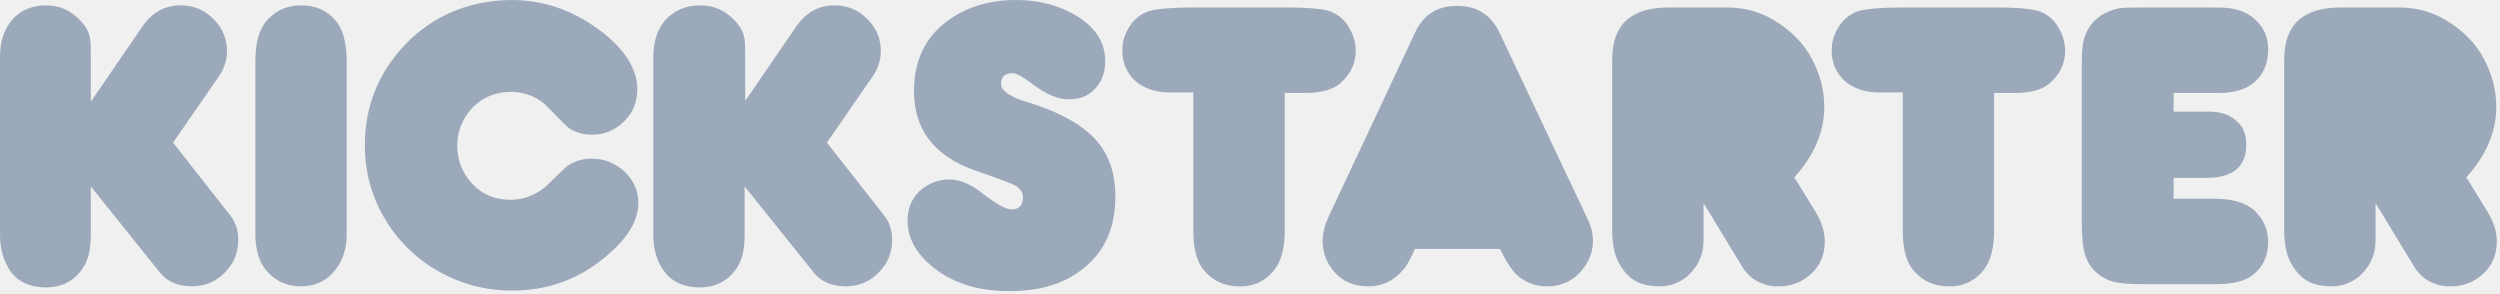
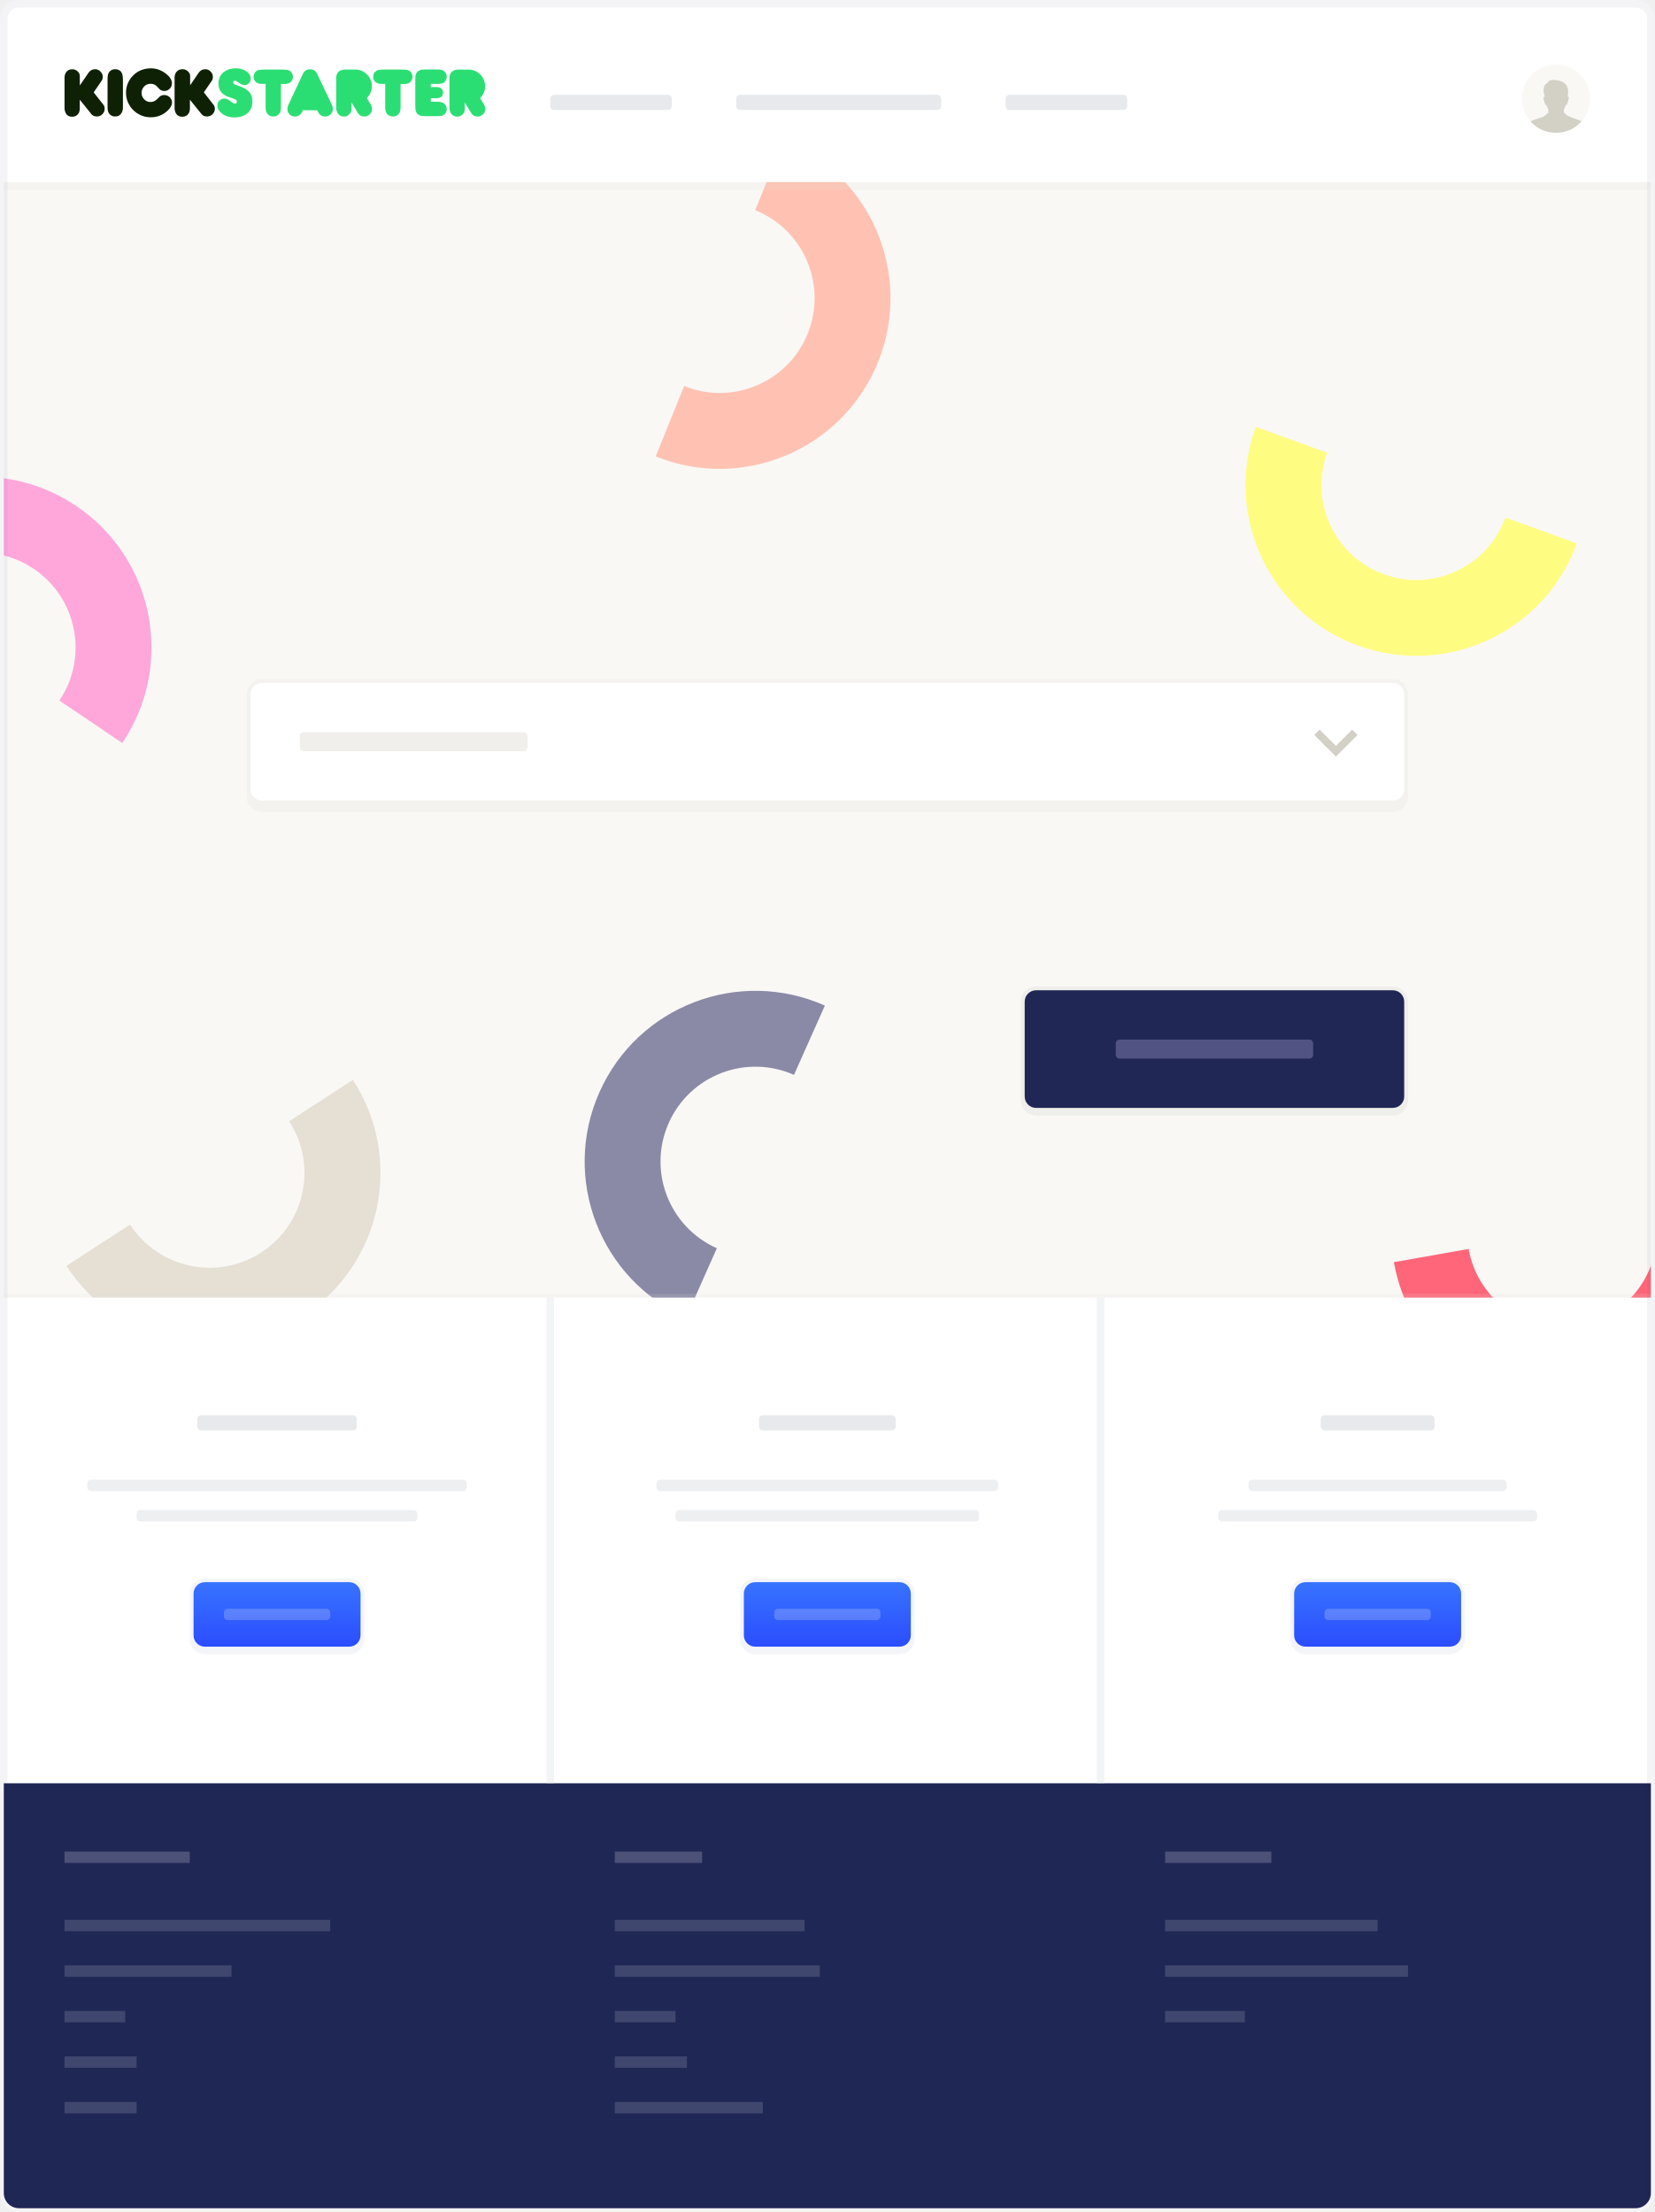
- <svg xmlns="http://www.w3.org/2000/svg" viewBox="0 0 468 55">
-   <path fill="#9BA9BB" fill-rule="evenodd" d="M17.1 18.9l9.6-14C28.5 2.3 30.9 1 33.8 1c2.4 0 4.4.8 6.1 2.5a8.26 8.26 0 0 1 1.2 10.6l-8.7 12.6L43 40.2c1.1 1.3 1.6 2.9 1.6 4.7 0 2.4-.8 4.4-2.5 6.1a8.32 8.32 0 0 1-6.1 2.6c-2.6 0-4.6-.8-6-2.5L17 34.9v9c0 2.6-.4 4.5-1.3 6-1.6 2.6-4 3.9-7.1 3.9-2.8 0-5-.9-6.5-2.8C.7 49 0 46.7 0 43.8V10.6c0-2.7.7-5 2.2-6.8C3.7 2 5.9 1 8.6 1c2.6 0 4.7 1 6.4 2.8 1 1 1.6 2.1 1.8 3.1.2.7.2 1.9.2 3.7v8.3h.1zm47.8-7.3v32.1c0 2.8-.7 5.1-2.2 6.9-1.5 2-3.7 3-6.4 3-2.5 0-4.6-.9-6.3-2.8-1.4-1.5-2.2-3.9-2.2-7.1V11.6c0-3.6.7-6.2 2.2-7.8C51.7 1.9 53.8 1 56.4 1c2.6 0 4.7.9 6.3 2.7 1.5 1.7 2.2 4.3 2.2 7.9zM95.7 0c6.3 0 12.1 2.1 17.4 6.3 4.1 3.3 6.2 6.8 6.2 10.4 0 3-1.3 5.4-3.8 7.1-1.4 1-3 1.4-4.7 1.4-1.4 0-2.7-.3-4-1-.5-.3-1.8-1.6-3.9-3.8a9.54 9.54 0 0 0-7.3-3.2c-2.8 0-5.2 1-7.1 2.9-1.9 2-2.9 4.4-2.9 7.2s1 5.2 2.9 7.2 4.3 2.9 7.1 2.9c2.3 0 4.5-.8 6.5-2.4 1.2-1.2 2.5-2.4 3.7-3.6 1.3-1.1 3-1.7 5-1.7 2.3 0 4.3.8 6.1 2.4 1.7 1.6 2.6 3.6 2.6 5.9 0 3.2-1.9 6.4-5.6 9.6-5.2 4.6-11.2 6.8-18.1 6.8-4.2 0-8.2-.9-12-2.7-4.7-2.3-8.5-5.6-11.3-10-2.8-4.4-4.2-9.2-4.2-14.5 0-7.8 2.9-14.5 8.7-20C82.1 2.5 88.3.1 95.7 0zm43.8 18.9l9.6-14c1.8-2.6 4.2-3.9 7.1-3.9 2.4 0 4.4.8 6.1 2.5a8.26 8.26 0 0 1 1.2 10.6l-8.7 12.6 10.6 13.5c1.1 1.3 1.6 2.9 1.6 4.7 0 2.4-.8 4.4-2.5 6.1a8.32 8.32 0 0 1-6.1 2.6c-2.6 0-4.6-.8-6-2.5l-13-16.2v9c0 2.6-.4 4.5-1.3 6-1.6 2.6-4 3.9-7.1 3.9-2.8 0-5-.9-6.5-2.8-1.4-1.7-2.2-4.1-2.2-6.9V10.6c0-2.7.7-5 2.2-6.8C126.2 2 128.3 1 131 1c2.6 0 4.7.9 6.5 2.8 1 1 1.6 2.1 1.8 3.1.2.7.2 1.9.2 3.7v8.3zm38.2 14.7c1.9 0 3.9.8 6.1 2.5 2.7 2.1 4.5 3.1 5.5 3.1 1.5 0 2.2-.8 2.2-2.3 0-.8-.4-1.5-1.3-2.1-.5-.3-3-1.3-7.7-2.9-7.6-2.7-11.4-7.6-11.4-14.9 0-5.5 2-9.8 6-12.9C180.7 1.4 185 0 190.2 0c4.5 0 8.4 1.1 11.7 3.2 3.3 2.1 5 4.9 5 8.3 0 2-.6 3.7-1.9 5.1-1.3 1.4-2.9 2-4.9 2-2.1 0-4.4-1-7-3-1.6-1.2-2.8-1.9-3.6-1.9-1.4 0-2.1.7-2.1 2s1.7 2.5 5.2 3.5c4.8 1.5 8.4 3.3 11 5.5 3.5 2.9 5.2 6.9 5.2 12.1 0 5.7-1.9 10.1-5.8 13.3-3.6 3-8.3 4.4-14.1 4.4-5.8 0-10.6-1.5-14.4-4.6-3-2.5-4.6-5.3-4.6-8.6 0-2.2.7-4 2.2-5.5 1.6-1.4 3.4-2.2 5.6-2.2zm45.7-16.3h-4.5c-2.5 0-4.6-.7-6.2-2a7.44 7.44 0 0 1-2.6-5.9c0-1.5.4-2.9 1.2-4.2.8-1.4 1.9-2.3 3.2-2.9 1.3-.6 4.4-.9 9.3-.9H241c4.2 0 7 .3 8.2.8 1.4.6 2.5 1.5 3.3 2.9a8.6 8.6 0 0 1 1.3 4.3c0 2.4-.9 4.4-2.8 6.1-1.3 1.2-3.5 1.9-6.6 1.9h-3.9v25.8c0 2.8-.5 5-1.4 6.5a7.8 7.8 0 0 1-7 3.9c-3.1 0-5.4-1.2-7.1-3.5-1-1.5-1.6-3.7-1.6-6.7V17.3zm41.5 29.2c-.8 1.9-1.6 3.4-2.5 4.3a8.07 8.07 0 0 1-6.3 2.8c-3 0-5.4-1.2-7-3.6-1-1.4-1.5-3.1-1.5-4.9 0-1.5.4-3 1.1-4.5l16.2-34.5c1.6-3.4 4.2-5 7.9-5s6.4 1.7 8 5.2L297.2 41c.7 1.4 1 2.8 1 4.1 0 2-.7 3.8-2 5.4a8.06 8.06 0 0 1-6.6 3.1c-2.2 0-4-.7-5.5-2-1.1-1-2.2-2.7-3.3-5h-15.9v-.1zm71-13.3l4 6.5c1.1 1.8 1.7 3.6 1.7 5.5 0 2.4-.8 4.4-2.5 6a8.53 8.53 0 0 1-6.1 2.4 7.7 7.7 0 0 1-7-3.9L318.9 38v7c0 2.4-.8 4.4-2.4 6.1a7.85 7.85 0 0 1-6 2.5c-2.9 0-5.2-1-6.7-3.2-1.4-1.8-2-4.3-2-7.3V11.2c0-6.6 3.5-9.8 10.6-9.8h10.9c3.6 0 6.9 1 9.9 3.1 3.1 2.1 5.3 4.7 6.7 8 1.1 2.5 1.6 5 1.6 7.5 0 4.7-1.9 9.1-5.6 13.2zm20.3-15.9h-4.5c-2.5 0-4.6-.7-6.2-2a7.44 7.44 0 0 1-2.6-5.9c0-1.5.4-2.9 1.2-4.2.8-1.4 1.9-2.3 3.2-2.9 1.3-.6 4.4-.9 9.3-.9h17.2c4.2 0 7 .3 8.2.8 1.4.6 2.5 1.5 3.3 2.9a8.6 8.6 0 0 1 1.3 4.3c0 2.4-.9 4.4-2.8 6.1-1.3 1.2-3.5 1.9-6.6 1.9h-3.9v25.8c0 2.8-.5 5-1.4 6.5a7.8 7.8 0 0 1-7 3.9c-3.1 0-5.4-1.2-7.1-3.5-1-1.5-1.6-3.7-1.6-6.7V17.3zm50.6 19.9h7.8c3.2 0 5.6.7 7.2 2 1.8 1.6 2.8 3.6 2.8 6.1 0 2.5-.9 4.6-2.8 6.1-1.4 1.2-3.8 1.8-7.1 1.8h-13.3c-3.1 0-5.3-.2-6.5-.7-2.3-.9-3.8-2.5-4.5-4.6-.5-1.4-.7-3.6-.7-6.7V13c0-2.4.1-3.9.2-4.7.3-1.6.9-3 2-4.2 1.2-1.3 2.8-2.1 4.6-2.5.9-.2 2.7-.2 5.4-.2h10.2c2.8 0 4.4 0 4.9.1 1.8.2 3.3.7 4.5 1.6 2.1 1.6 3.1 3.6 3.1 6.1 0 2.7-.9 4.8-2.7 6.3-1.6 1.3-3.8 1.9-6.6 1.9h-8.4v3.5h6.7c2 0 3.6.5 4.9 1.6 1.4 1.1 2 2.6 2 4.6 0 4.1-2.5 6.2-7.5 6.2h-6.1v3.9h-.1zm54.9-4l4 6.5c1.1 1.8 1.7 3.6 1.7 5.5 0 2.4-.8 4.4-2.5 6a8.53 8.53 0 0 1-6.1 2.4 7.7 7.7 0 0 1-7-3.9L444.7 38v7c0 2.4-.8 4.4-2.4 6.1a7.85 7.85 0 0 1-6 2.5c-2.9 0-5.2-1-6.7-3.2-1.4-1.8-2-4.3-2-7.3V11.2c0-6.6 3.5-9.8 10.6-9.8h10.9c3.6 0 6.9 1 9.9 3.1 3.1 2.1 5.3 4.7 6.7 8 1.1 2.5 1.6 5 1.6 7.5 0 4.7-1.9 9.1-5.6 13.2z" />
+ <svg xmlns="http://www.w3.org/2000/svg" xmlns:xlink="http://www.w3.org/1999/xlink" width="436" height="583" viewBox="0 0 436 583">
+   <defs>
+     <path id="a" d="M0 0h434v294H0z" />
+     <linearGradient x1="50%" y1="0%" x2="50%" y2="100%" id="c">
+       <stop stop-color="#3773FF" offset="0%" />
+       <stop stop-color="#2B4DFF" offset="100%" />
+     </linearGradient>
+     <circle id="d" cx="9" cy="9" r="9" />
+   </defs>
+   <g fill="none" fill-rule="evenodd">
+     <rect fill="#FFF" width="436" height="583" rx="5" />
+     <g transform="translate(1 48)">
+       <mask id="b" fill="#fff">
+         <use xlink:href="#a" />
+       </mask>
+       <use fill="#F9F8F5" xlink:href="#a" />
+       <path d="M216.36 217.04c-22.7-10.1-49.3.1-59.4 22.8-10.12 22.7.1 49.3 22.8 59.42l8.13-18.27c-12.63-5.63-18.3-20.4-12.68-33.02 5.6-12.6 20.4-18.28 33-12.67l8.14-18.26z" fill="#8A8AA6" mask="url(#b)" />
+       <path d="M31.22 147.82c13.9-20.6 8.47-48.58-12.14-62.47C-1.52 71.45-29.5 76.9-43.4 97.5l16.6 11.17c7.7-11.44 23.25-14.46 34.7-6.74 11.44 7.72 14.46 23.26 6.74 34.7l16.58 11.2z" fill="#FFA7DA" mask="url(#b)" />
+       <path d="M16.5 285.64c13.54 20.84 41.4 26.77 62.25 13.23s26.77-41.4 13.24-62.25l-16.8 10.9c7.53 11.57 4.24 27.06-7.34 34.58s-27.06 4.23-34.58-7.35l-16.77 10.9z" fill="#E5DFD4" mask="url(#b)" />
+       <path d="M171.78 72.3c23.04 9.3 49.27-1.83 58.58-24.87 9.3-23.04-1.82-49.27-24.86-58.58L198 7.4c12.8 5.16 19 19.73 13.82 32.54-5.17 12.8-19.75 18.98-32.55 13.8l-7.5 18.55z" fill="#FFC2B2" mask="url(#b)" />
+       <path d="M329.9 64.47c-8.5 23.35 3.55 49.17 26.9 57.67 23.36 8.5 49.18-3.54 57.68-26.9l-18.8-6.83c-4.7 12.98-19.06 19.67-32.04 14.95-12.97-4.72-19.66-19.07-14.94-32.04l-18.8-6.83z" fill="#FFFC82" mask="url(#b)" />
+       <path d="M366.28 284.66c4.3 24.47 27.65 40.8 52.13 36.5 24.48-4.32 40.82-27.66 36.5-52.13l-19.7 3.47c2.4 13.6-6.67 26.56-20.27 28.96-13.6 2.4-26.56-6.68-28.96-20.28l-19.7 3.48z" fill="#FF6679" mask="url(#b)" />
+       <path mask="url(#b)" d="M0 0h434v294H0z" />
+     </g>
+     <rect fill-opacity=".4" fill="#E0DFDA" x="269" y="260" width="102" height="34" rx="4" />
+     <rect fill-opacity=".2" fill="#E0DFDA" x="65" y="179" width="306" height="35" rx="4" />
+     <rect fill="#FFF" x="66" y="180" width="304" height="31" rx="3" />
+     <rect fill="#202755" x="270" y="261" width="100" height="31" rx="3" />
+     <path d="M1 470h434v108c0 2.2-1.8 4-4 4H5c-2.2 0-4-1.78-4-4V470z" fill="#1F2755" />
+     <rect fill="#8181B1" opacity=".5" x="294" y="274" width="52" height="5" rx="1" />
+     <rect fill="#8593A1" opacity=".2" x="145" y="25" width="32" height="4" rx="1" />
+     <rect fill="#8593A1" opacity=".2" x="265" y="25" width="32" height="4" rx="1" />
+     <rect fill="#8593A1" opacity=".2" x="194" y="25" width="54" height="4" rx="1" />
+     <rect fill-opacity=".05" fill="#1E338B" x="50" y="416" width="46" height="20" rx="4" />
+     <rect fill-opacity=".05" fill="#1E338B" x="195" y="416" width="46" height="20" rx="4" />
+     <rect fill-opacity=".05" fill="#1E338B" x="340" y="416" width="46" height="20" rx="4" />
+     <rect fill="url(#c)" x="51" y="417" width="44" height="17" rx="3" />
+     <rect fill="#8593A1" opacity=".2" x="52" y="373" width="42" height="4" rx="1" />
+     <rect fill="#8593A1" opacity=".15" x="23" y="390" width="100" height="3" rx="1" />
+     <rect fill="#8593A1" opacity=".15" x="36" y="398" width="74" height="3" rx="1" />
+     <rect fill="#FFF" opacity=".2" x="59" y="424" width="28" height="3" rx="1" />
+     <g fill="#FFF">
+       <path opacity=".2" d="M17 488h33v3H17z" />
+       <path opacity=".15" d="M17 506h70v3H17zM17 518h44v3H17zM17 530h16v3H17zM17 542h19v3H17zM17 554h19v3H17z" />
+     </g>
+     <path fill="#FFF" opacity=".2" d="M162 488h23v3h-23z" />
+     <path fill="#FFF" opacity=".15" d="M162 506h50v3h-50zM162 518h54v3h-54zM162 530h16v3h-16zM162 542h19v3h-19zM162 554h39v3h-39z" />
+     <path fill="#FFF" opacity=".2" d="M307 488h28v3h-28z" />
+     <path fill="#FFF" opacity=".15" d="M307 506h56v3h-56zM307 518h64v3h-64zM307 530h21v3h-21z" />
+     <rect fill="#E9E8E4" opacity=".7" x="79" y="193" width="60" height="5" rx="1" />
+     <path d="M21.06 22.48l2.27-3.32c.43-.6 1-.92 1.7-.92.56 0 1.03.2 1.43.6.4.4.62.87.62 1.4 0 .42-.12.77-.33 1.1l-2.07 3 2.52 3.2c.26.3.38.68.38 1.1 0 .58-.2 1.05-.6 1.46-.4.4-.87.6-1.44.6-.62 0-1.1-.18-1.42-.58l-3.1-3.84v2.13c0 .63-.08 1.08-.3 1.44-.38.6-.94.92-1.68.92-.66 0-1.2-.2-1.54-.66-.33-.48-.5-1.02-.5-1.7v-7.9c0-.63.17-1.17.52-1.6.36-.43.88-.66 1.52-.66.62 0 1.1.23 1.52.66.23.24.38.5.42.74.05.16.05.45.05.87v1.98h.03zm11.33-1.73v7.6c0 .68-.17 1.22-.53 1.65-.35.48-.88.7-1.52.7-.6 0-1.1-.2-1.5-.65-.32-.36-.5-.93-.5-1.7v-7.6c0-.85.15-1.47.5-1.85.4-.45.9-.66 1.53-.66.6 0 1.1.2 1.5.64.35.4.5 1.02.5 1.87zM39.7 18c1.5 0 2.87.5 4.13 1.5.97.78 1.47 1.6 1.47 2.46 0 .7-.3 1.28-.9 1.68-.34.24-.72.34-1.12.34-.33 0-.64-.07-.95-.24-.12-.07-.43-.38-.92-.9-.44-.5-1.04-.76-1.73-.76-.66 0-1.23.24-1.68.7-.46.46-.7 1.03-.7 1.7 0 .66.24 1.23.7 1.7.44.48 1 .7 1.67.7.55 0 1.07-.2 1.55-.58.28-.28.6-.57.87-.85.3-.26.7-.4 1.18-.4.55 0 1.02.18 1.45.56.4.4.6.87.6 1.4 0 .77-.44 1.53-1.32 2.3-1.22 1.08-2.64 1.6-4.28 1.6-1 0-1.94-.2-2.84-.64-1.12-.54-2.02-1.33-2.68-2.37-.67-1.05-1-2.2-1-3.45 0-1.85.7-3.44 2.06-4.74 1.2-1.1 2.68-1.68 4.44-1.7zm10.4 4.48l2.26-3.32c.43-.6 1-.92 1.7-.92.56 0 1.03.2 1.43.6.4.4.6.87.6 1.4 0 .42-.1.77-.32 1.1l-2.06 3 2.5 3.2c.27.3.4.68.4 1.1 0 .58-.2 1.05-.6 1.46-.4.4-.88.6-1.45.6-.62 0-1.1-.18-1.42-.58l-3.1-3.84v2.13c0 .63-.08 1.08-.3 1.44-.38.6-.94.92-1.68.92-.66 0-1.2-.2-1.54-.66-.33-.4-.52-.98-.52-1.64V20.5c0-.63.17-1.17.53-1.6.4-.43.9-.66 1.54-.66.62 0 1.12.2 1.54.66.25.24.4.5.44.74.05.16.05.45.05.87v1.98z" fill="#0F2105" />
+     <path d="M59.15 25.97c.45 0 .92.2 1.44.6.63.5 1.06.73 1.3.73.35 0 .52-.2.52-.55 0-.2-.1-.35-.3-.5-.13-.07-.72-.3-1.83-.68-1.82-.64-2.72-1.8-2.72-3.54 0-1.3.48-2.32 1.42-3.06.86-.64 1.88-.97 3.1-.97 1.08 0 2 .26 2.8.76.77.5 1.17 1.16 1.17 1.97 0 .47-.14.88-.45 1.2-.3.34-.7.48-1.16.48-.5 0-1.04-.23-1.66-.7-.38-.28-.66-.45-.85-.45-.34 0-.5.17-.5.47 0 .3.4.6 1.23.83 1.14.36 2 .8 2.6 1.3.84.7 1.24 1.64 1.24 2.88 0 1.35-.45 2.4-1.37 3.15-.86.7-1.97 1.05-3.35 1.05-1.37 0-2.5-.36-3.4-1.1-.72-.6-1.1-1.25-1.1-2.03 0-.53.16-.95.52-1.3.38-.34.8-.53 1.33-.53zM70 22.1H68.9c-.6 0-1.1-.16-1.47-.47-.4-.36-.62-.8-.62-1.4 0-.36.1-.7.3-1 .18-.33.44-.54.74-.68.3-.15 1.05-.22 2.2-.22h4.1c1 0 1.65.07 1.94.2.34.13.6.35.8.68.18.34.3.67.3 1.03 0 .57-.22 1.04-.67 1.45-.3.28-.83.45-1.56.45h-.93v6.12c0 .66-.12 1.18-.33 1.54-.37.6-.94.9-1.65.9-.74 0-1.28-.27-1.68-.82-.24-.35-.38-.87-.38-1.6V22.1zm9.83 6.93c-.2.45-.38.8-.6 1.02-.4.45-.9.66-1.5.66-.7 0-1.27-.27-1.65-.84-.24-.33-.35-.74-.35-1.16 0-.36.1-.7.26-1.07l3.83-8.18c.38-.8 1-1.2 1.87-1.2.88 0 1.52.4 1.9 1.24l3.9 8.22c.16.34.23.67.23.98 0 .47-.17.9-.48 1.28-.4.5-.92.73-1.56.73-.53 0-.96-.15-1.32-.46-.26-.24-.52-.64-.78-1.2h-3.77zm16.84-3.16l.95 1.55c.26.42.4.85.4 1.3 0 .57-.2 1.04-.6 1.42-.4.38-.87.57-1.44.57-.73 0-1.28-.3-1.66-.9L92.64 27v1.67c0 .57-.2 1.05-.57 1.45-.38.4-.86.6-1.43.6-.68 0-1.23-.24-1.58-.77-.34-.42-.48-1.02-.48-1.73v-7.56c0-1.57.83-2.33 2.5-2.33h2.6c.85 0 1.64.24 2.35.74.73.5 1.26 1.1 1.6 1.9.25.6.37 1.18.37 1.77 0 1.12-.45 2.16-1.33 3.13zm4.8-3.77h-1.05c-.6 0-1.1-.16-1.47-.47-.4-.36-.62-.8-.62-1.4 0-.36.1-.7.28-1 .2-.33.46-.54.77-.68.3-.15 1.05-.22 2.2-.22h4.1c.98 0 1.65.07 1.93.2.33.13.6.35.8.68.17.34.3.67.3 1.03 0 .57-.22 1.04-.67 1.45-.3.28-.83.45-1.57.45h-.92v6.12c0 .66-.12 1.18-.33 1.54-.37.6-.94.9-1.65.9-.74 0-1.28-.27-1.7-.82-.22-.35-.37-.87-.37-1.6V22.1zm12 4.72h1.86c.76 0 1.33.17 1.7.48.44.38.68.85.68 1.44 0 .6-.2 1.1-.66 1.45-.33.28-.9.42-1.68.42h-3.16c-.73 0-1.25-.05-1.54-.17-.54-.2-.9-.6-1.07-1.1-.12-.32-.17-.84-.17-1.58v-6.7c0-.56.02-.9.05-1.1.07-.38.2-.7.47-1 .3-.3.66-.5 1.1-.6.2-.04.63-.04 1.27-.04h2.42c.67 0 1.05 0 1.16.03.43.04.8.16 1.07.38.5.37.74.85.74 1.44 0 .64-.2 1.14-.63 1.5-.38.3-.9.45-1.57.45h-2v.83h1.6c.47 0 .85.12 1.16.38.33.26.47.6.47 1.1 0 .96-.6 1.46-1.77 1.46h-1.45v.92h-.02zm13.04-.95l.95 1.55c.27.42.4.85.4 1.3 0 .57-.18 1.04-.6 1.42-.4.38-.86.57-1.43.57-.74 0-1.28-.3-1.66-.9l-1.7-2.8v1.67c0 .57-.18 1.05-.56 1.45-.38.4-.85.6-1.42.6-.7 0-1.23-.24-1.6-.77-.32-.42-.46-1.02-.46-1.73v-7.56c0-1.57.83-2.33 2.5-2.33h2.6c.85 0 1.63.24 2.35.74.73.5 1.25 1.1 1.58 1.9.27.6.38 1.18.38 1.77 0 1.12-.45 2.16-1.32 3.13z" fill="#2BDE73" />
+     <path stroke="#D3D1C6" stroke-width="2" d="M347 193l5 5 5-5" />
+     <g transform="translate(401 17)">
+       <mask id="e" fill="#fff">
+         <use xlink:href="#d" />
+       </mask>
+       <use fill="#F9F8F5" xlink:href="#d" />
+       <path d="M17 18c.08-1.75-.62-2.55-.94-2.85-.33-.3-3.44-1.33-4.03-1.65-.6-.33-.4-.54-.94-.8 0-.14-.1-.58 0-.78.1-.2.38-.92.42-1.13.04-.22.06-.2.2-.13.17.06.54-1.15.54-1.3 0-.12.38-1.1-.2-.88.9-4.25-2.8-4.34-3.08-4.34-.28 0-1.87.08.3-.16-2.28 0-2.34.53-2.34.74-2.05.94-.88 3.67-.82 3.8-.34-.26-.53.34-.4.58.12.24.1.53.34 1.16.23.64.46.28.46.44 0 .15.25.84.48 1.17 0 .3.04.6-.06.96-.27.07-.45.3-.9.7-.46.4-2.9.97-3.84 1.52-.95.55-1.06.95-1.2 2.86V18h16z" fill="#D3D0C6" mask="url(#e)" />
+     </g>
+     <path fill="#E7EAED" opacity=".5" d="M144 342h2v128h-2zM289 342h2v128h-2z" />
+     <rect fill="url(#c)" x="196" y="417" width="44" height="17" rx="3" />
+     <rect fill="#8593A1" opacity=".2" x="200" y="373" width="36" height="4" rx="1" />
+     <rect fill="#8593A1" opacity=".15" x="173" y="390" width="90" height="3" rx="1" />
+     <rect fill="#8593A1" opacity=".15" x="178" y="398" width="80" height="3" rx="1" />
+     <rect fill="#FFF" opacity=".2" x="204" y="424" width="28" height="3" rx="1" />
+     <rect fill="url(#c)" x="341" y="417" width="44" height="17" rx="3" />
+     <rect fill="#8593A1" opacity=".2" x="348" y="373" width="30" height="4" rx="1" />
+     <rect fill="#8593A1" opacity=".15" x="329" y="390" width="68" height="3" rx="1" />
+     <rect fill="#8593A1" opacity=".15" x="321" y="398" width="84" height="3" rx="1" />
+     <rect fill="#FFF" opacity=".2" x="349" y="424" width="28" height="3" rx="1" />
+     <path fill-opacity=".15" fill="#E0DFDA" d="M1 48h434v2H1zM1 341h434v1H1z" />
+     <rect stroke-opacity=".05" stroke="#202755" stroke-width="2" x="1" y="1" width="434" height="581" rx="4" />
+   </g>
</svg>
